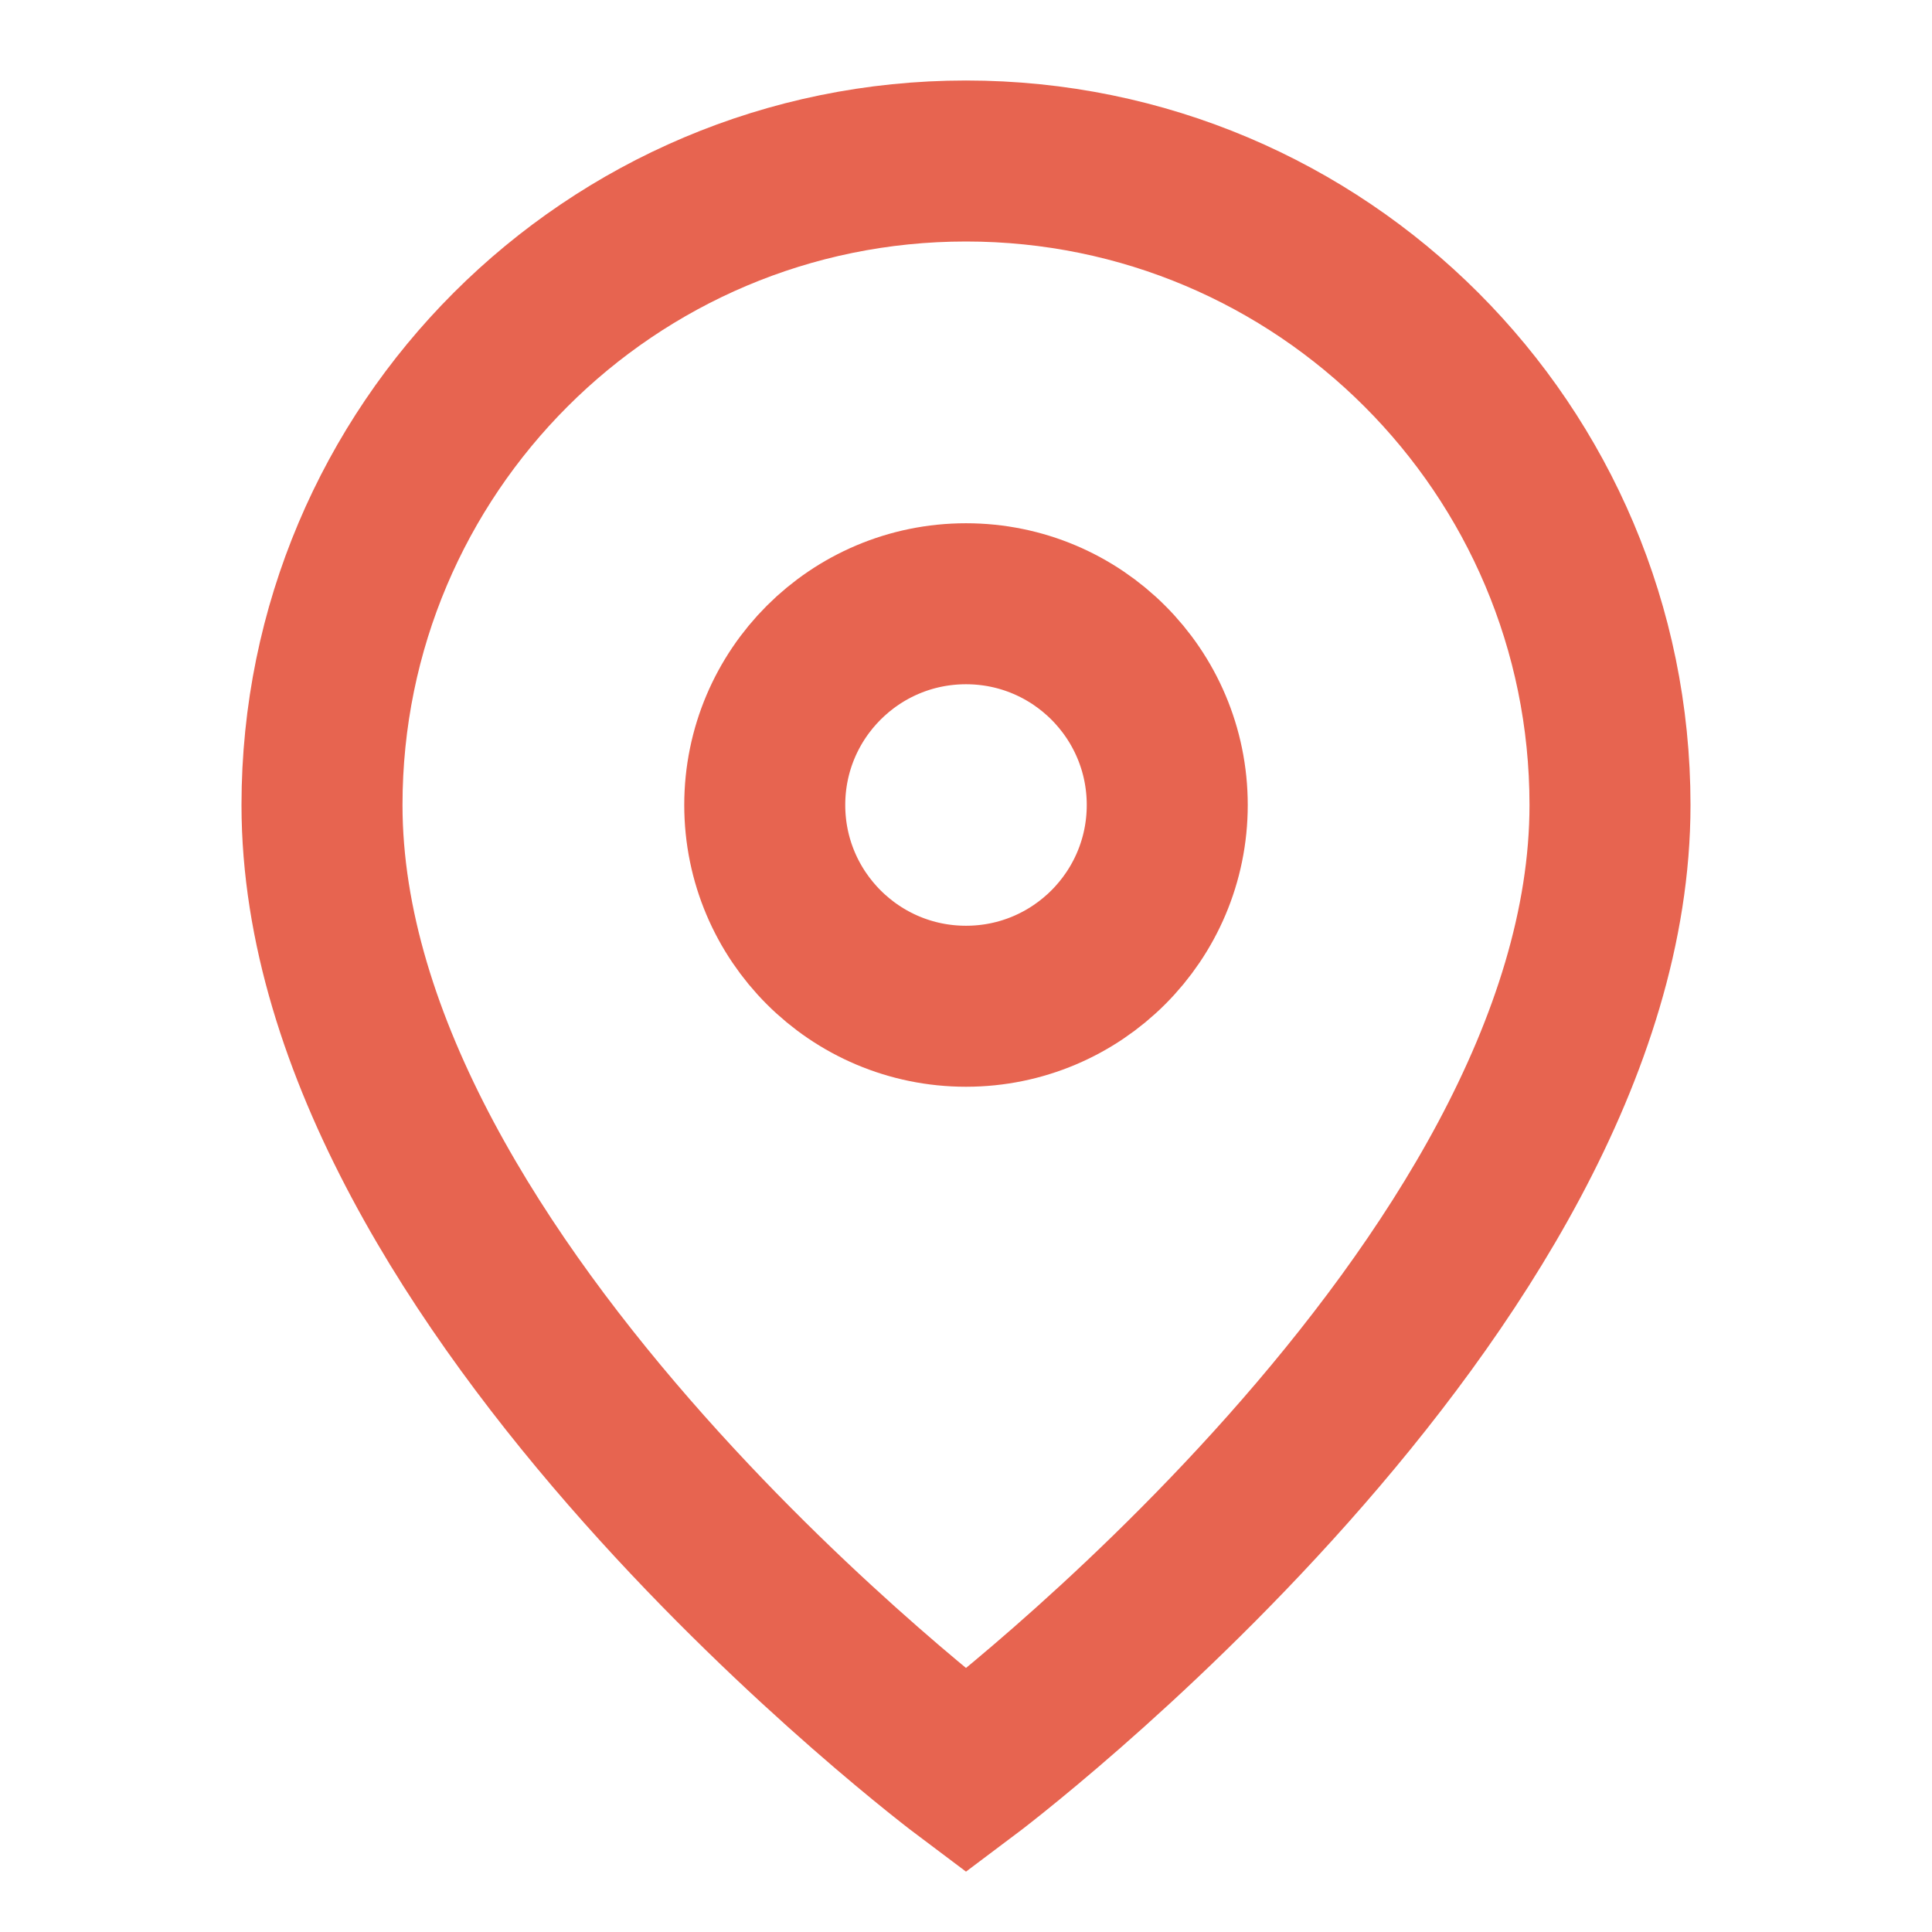
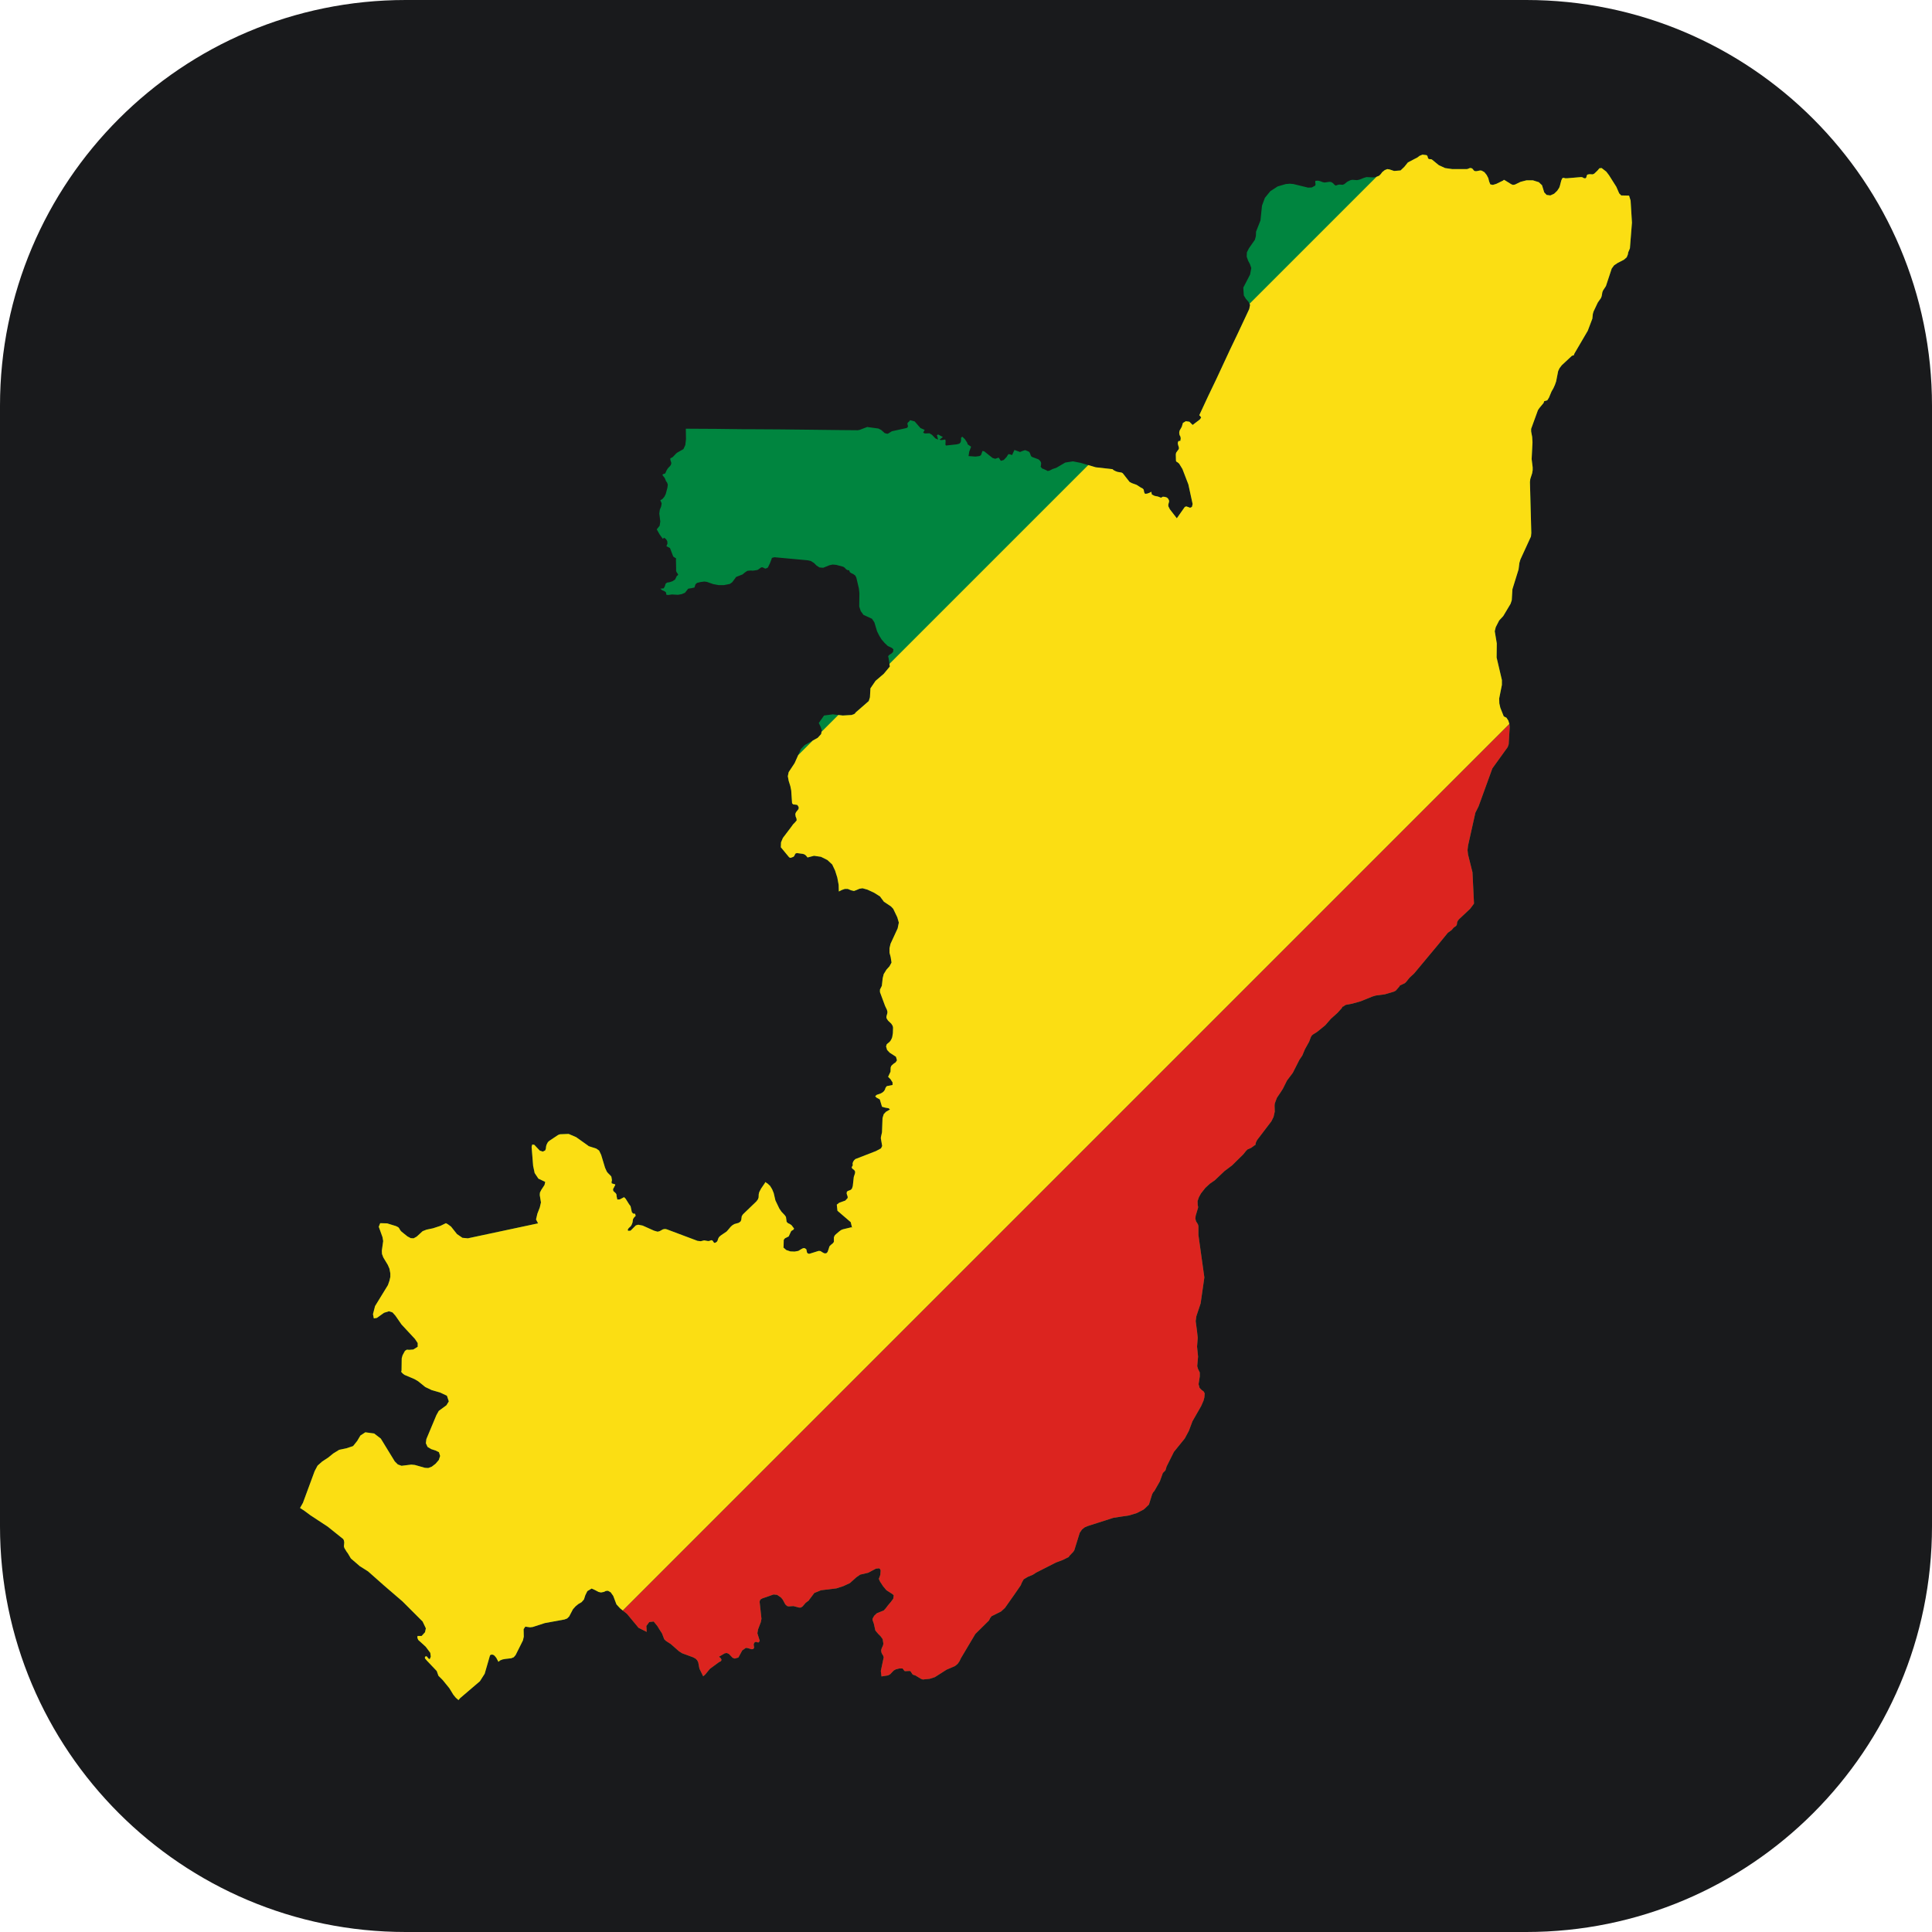
- <svg xmlns="http://www.w3.org/2000/svg" viewBox="0 0 24 24" fill="none" stroke="#e76450" stroke-width="2">
-   <path d="M20 10c0 6-8 12-8 12S4 16 4 10a8 8 0 1 1 16 0Z" />
-   <circle cx="12" cy="10" r="2.5" />
+ <svg xmlns="http://www.w3.org/2000/svg" xmlns:xlink="http://www.w3.org/1999/xlink" viewBox="0 0 1000 1000">
+   <defs>
+     <clipPath id="country">
+       <path d="M890 69.6l0.9 2.9 0.8 13-1.2 15.1-1 2.4-0.2 1.2-0.7 1.7-1.6 1.4-3.7 1.9-2.1 1.4-1.4 1.9-3.4 10.3-1.7 2.6-0.4 1-0.4 2.3-0.4 1.1-1.9 2.7-2.5 5.3-0.4 1.4-0.3 2.8-2.7 7.1-7.9 13.5-0.3 0.9-1.1 0.3-6 5.6-1.3 1.7-0.8 1.7-1.2 6.1-0.7 2-0.9 2-1.1 1.9-1.5 3.6-1 1.6-1.8 0.5-0.4 1.1-2.5 3-0.8 1.2-4 11 0 1.5 0.6 3.2 0.2 3.2-0.5 9.9 0.6 4.8 0 1.7-0.3 1.8-1.1 3.4-0.2 1.8 0.8 29.9-0.2 2.1-6.2 13.5-0.6 2-0.5 3.9-3.6 11.6-0.4 6.5-0.7 2.1-4.3 7.2-2.4 2.6-2 3.9-0.6 2.4 1.2 7.2-0.1 8.3 3.1 13.2 0 2.9-1.6 8 0.1 2.9 0.6 2.6 2 5 1.6 0.8 1.1 1.7 0.6 2 0.2 1.8-0.6 10.1-0.6 1.7-9 12.5-8.1 22.3-1.9 3.8-4.3 19.3-0.3 2.7 0.3 2.6 2.6 10.4 0.9 18.4-0.8 1.1-1.5 2-6.6 6.2-0.6 0.8-0.4 0.8-0.2 1.5-0.2 0.4-0.3 0.4-1.3 0.9-1.3 1.5-2.2 1.6-5.8 7.1-14 16.8-2.7 2.5-2.1 2.6-0.8 0.7-2.8 1.3-0.3 0.6-2.1 2.4-1.1 0.6-5.4 1.6-5.3 0.7-2 0.6-6.9 2.8-5 1.4-3.3 0.6-0.7 0.2-1.1 0.8-0.6 0.2-0.3 0.7-2.5 2.8-4 3.6-3.3 3.8-4.8 3.9-2.4 1.5-0.7 0.6-0.5 0.8-1.1 2.9-2.4 4.3-1.6 3.8-1.7 2.5-3.9 7.7-3.4 4.5-2.4 4.8-1.4 2.2-2.1 3.1-0.7 1.8-0.6 1.7-0.1 1.2 0.1 3.5-0.7 3.1-1.3 2.6-8.3 10.9-0.2 0.3-0.6 1.3-0.3 1.4-0.6 0.3-1.9 1.4-1.6 0.7-0.5 0.2-0.9 0.9-1.6 2-6.6 6.5-4.4 3.3-5.8 5.5-2.9 2-2.6 2.4-2.6 3.3-1.2 2.2-0.8 2.3 0.1 2.4 0.2 0.8 0 0.7-1.4 4.7-0.2 1.7 0.4 1.6 0.9 1.4 0.3 0.6 0.2 0.9 0 5.1 3.5 25-2.2 15.3-2.5 7.5-0.2 1.4-0.2 1.5 0.8 6.1 0.4 3.7-0.4 5.2 0.6 5.9-0.5 5.6 0.5 1.7 1 2 0 2.4-0.7 4.5 0.6 2.2 1.2 1.2 1.2 0.9 0.6 1.1-0.2 2.4-0.5 1.9-1.4 3.2-5.1 8.9-2.1 5.6-2.4 4.5-6.4 7.9-4.3 8.6-0.7 2.3-1.5 1.5-1.8 5-3.2 5.6-0.7 0.8-0.6 1.1-1.9 6.1-2.5 2.4-0.6 0.5-4 2.1-4.6 1.4-4.7 0.7-4.5 0.7-15 4.8-1.9 0.8-1.6 1.3-1.3 1.9-3.2 10.3-0.6 0.9-2.3 2.4-0.4 0.7-0.9 0.4-2.6 1.3-4 1.5-11.6 5.9-2 1.3-2.9 1.2-2.5 1.5-1.1 2-0.6 1.5-3.8 5.5-5.5 7.8-2.3 2.1-5.6 2.8-0.8 1.1-0.7 1.4-8 7.9-8.5 14.3-0.8 1.7-1.1 1.6-1.6 1.3-4.9 2.1-6.9 4.4-3.1 1-4 0.4-1.1-0.4-3.3-2-1.3-0.4-0.4-0.3-0.9-1.4-0.5-0.5-0.8 0-2.3 0.1-0.4-0.4-0.9-1.2-1.9 0-2 0.5-1.3 0.7-2.1 2.2-1.3 0.7-2 0.3-1.8 0.3-0.4-3.2 1.7-8.1-0.4-1.1-0.6-0.9-0.4-1-0.1-1.2 0.3-1 0.8-1.8 0.2-1-0.4-2.6-1.2-1.7-1.5-1.5-1.6-1.9-0.9-4-0.8-2.3 0.1-0.8 0.9-1.6 1.6-1.5 4-1.6 1.2-1.3 1.2-1.6 1.7-2 1.5-2 0.3-2-0.7-0.7-3.6-2.3-2-2.4-1.7-2.6-0.7-1.5 0-0.5 0.3-0.6 0.5-1.5 0.1-1.3 0.1-1.2-0.3-0.8-0.6-0.5-1.9 0.2-4.5 2.4-4.7 1.1-2.2 1.5-3.9 3.5-3.9 1.8-4 1.3-9.1 1.1-3.9 1.6-3.1 4.1-0.1 0.3-0.3 0.2-1.6 1.2-1.8 2.1-1.1 0.7-1 0-3-0.8-0.1-0.1-3 0.2-0.9-0.2-1.1-1-1.5-2.8-1-1.2-2.3-1.6-2.1-0.2-6.6 2.3-1.2 0.7-0.4 1.2 1.1 10.1-0.4 2-1.6 4.2-0.4 2.3 1.4 4.5-0.7 0.9-0.8-0.1-0.8-0.3-0.9 0.5-0.4 1.1 0.3 1.9-0.6 0.8-0.9 0.1-2.4-0.7-1-0.1-2.1 1.5-2.3 4.2-1.2 0.3-0.9 0.3-1.3-0.5-2.1-2.2-1.3-0.6-1.2 0.2-3.4 2 1.1 0.9 0.4 0.9-0.3 0.8-1.2 0.6-5.3 3.9-2.9 3.5-1.1 0.9-2.2-4.5-0.7-3.7-0.6-1.2-1-1-1.5-0.8-6.3-2.3-1.9-1.2-4.9-4.3-2.8-1.8-1-1-1.3-3.4-1.8-2.8-0.9-1.5-2.2-2.7-2.6 0.3-1.7 2.3 0.2 3.5-4.8-2.4-6.8-8.2-4.1-3.3-2.1-2.3-1.9-5-1.5-2.1-1.6-0.9-1.2 0.1-1.3 0.6-1.6 0.3-1.4-0.3-1.9-1-0.8-0.4-1.4-0.6-2.5 1.5-1.2 2.4-0.8 2.5-1.4 1.6-1.9 1.1-1.7 1.4-1.5 1.7-2.2 4.2-1.2 1.2-1.6 0.6-11.5 2.1-7.1 2.3-1.6 0.2-2.8-0.4-1 1.5 0.1 4.4-0.5 2.2-4.3 8.6-1.1 1.3-1.5 0.6-3.5 0.4-1.6 0.3-1.5 0.6-0.9 0.8-1.3-2.4-1-1.2-0.9-0.6-1.3 0-0.5 0.5-3.1 10.7-2.8 4.4-11.7 10-0.9 1.1-1.6-1.4-1.4-1.7-2.4-3.9-3.9-4.8-2.5-2.5-1-2.8-5.8-6.1-1.1-1.3-0.1-0.6 0.5-0.7 0.6 0.1 1.4 1.6 0.5-0.2 0.5-1.3-0.3-2.2-2.7-3.6-4.4-4-0.5-1.3 0.1-1 2.4 0 2-2.2 0.5-2.3-1.9-4-11.8-11.8-10.8-9.3-9.5-8.4-4.9-3.1-5.2-4.5-1.9-3.2-0.5-0.6-1.4-2.3-0.3-1 0.2-2.3-0.2-1.2-0.4-0.8-9.1-7.3-10.2-6.7-3.5-2.6-2.6-1.7 1.7-3 6.9-18.7 1.7-3.2 2.7-2.4 3.5-2.3 3.1-2.5 3.4-2.1 4.3-0.9 3.9-1.3 2.4-3 1.9-3.2 2.9-1.9 5.2 0.7 3.9 3 8.2 13.4 1.8 1.8 2.2 0.8 5.7-0.7 2.1 0.2 6 1.7 1.9 0.1 0.3-0.1 1.8-0.7 2.2-1.7 1.9-2.2 0.8-2.4-0.7-2.2-2-1-2.5-0.8-2.2-1.3-1-2.2 0.3-2.4 5.9-14.1 1.4-2.5 4.5-3.3 1.4-2.3-1.1-3.3-4-1.9-4.9-1.4-3.8-1.8-4.2-3.4-2.2-1.3-5.9-2.5-0.8-0.6-0.9-0.9-0.2-0.4 0.2-0.6 0.1-7.2 0.5-1.8 1.4-2.6 1.1-0.7 1.4 0.1 2.4-0.2 2.6-1.6 0-2.2-1.6-2.4-7.9-8.5-3.6-5.2-1.7-1.9-2.1-0.7-2.9 0.9-4.2 3-1.8 0.3-0.5-2.5 1-3.9 0.2-0.8 7.6-12.4 0.9-2.6 0.5-2.2 0-2.1-0.5-2.7-1-2.3-2.6-4.3-0.8-2.1-0.1-1.9 0.8-5.7-0.4-2.3-2.2-6.1 0.8-2 0.2-0.1 3.9 0.1 5.2 1.6 1.4 0.7 0.7 0.9 0.4 0.8 0.8 0.9 3.5 2.8 1.9 1 1.7 0.1 1.8-1 3.5-3.2 2.3-0.9 3.8-0.8 4.3-1.4 3.3-1.6 1.1 0.6 1.9 1.4 3.5 4.4 3.2 2.2 3.2 0.3 41.3-8.8-1.2-2.3 0.8-3.4 1.4-3.6 0.7-3-0.7-4.3 0.1-1.5 0.8-1.6 1.9-2.9 0.4-1.8-4-1.9-2.2-3.3-0.9-4.2-0.9-11.2 0.4-1.4 1.2 0.2 1.2 1.3 2 2.1 1.8 0.6 1.4-0.7 0.4-1.1 0.1-1.1 0.2-0.9 0.6-1.3 0.5-0.7 0.7-0.6 5.1-3.4 1.1-0.4 5.1-0.2 4.4 1.9 6.9 4.9 0.5 0.4 4.4 1.4 1.7 1.2 1.2 2.5 2.3 7.6 1 2.2 0.6 0.8 1.6 1.6 0.5 0.6 0.4 2.4-0.2 0 0 0.5-0.1 0.6 0.2 0.5 2 0.6-0.1 0.6-0.4 0.6-0.2 0.5-0.5 0.8-0.1 0.7 0.2 0.7 1.4 1.3 0.4 0.7 0.1 1.1 0.4 1.9 1.5-0.1 2.5-1.3 0.9 0.9 2 3.2 0.9 1.2 0.6 2.8 0.2 0.8 0.8 0.8 0.6 0 0.5 0.1 0.3 1.2-0.9 0.9-0.6 0.9-0.2 1-0.1 0.9-0.3 0.9-0.4 0.9-0.5 0.7-1.1 1-0.6 1 0.3 0.6 1.4-0.1 1.2-1.2 1.9-1.9 1.4-0.4 2.6 0.5 6.7 3 2.1 0.6 1.2-0.3 2-1.1 1.2-0.2 1 0.2 18.1 6.8 1.9 0.2 2-0.5 2.2 0.4 0.6 0 1.4-0.5 0.7 0.2 0.9 1.3 0.5 0.1 1.1-0.6 0.5-0.8 0.3-1 0.5-1 1.1-1 3.4-2.3 0.8-0.9 1.6-1.9 1-0.9 1.2-0.7 2.5-0.7 1.1-0.8 0.4-0.9 0.3-2.2 0.7-1.1 7.9-7.6 0.9-1.2 0.4-1.1 0.1-2 0.3-1.2 1.1-2.1 2.2-3.2 0.2-0.6 0.3 0.2 1.1 0.7 1.5 1.4 1.2 2 0.9 2.2 1 4.3 2.3 4.8 1.3 1.9 1.9 2 0.7 1 0.4 2.9 0.8 0.8 1.1 0.5 1 0.7 1.5 2-0.5 0.7-1.2 0.7-1.5 3.2-2.2 1.1-0.7 0.9-0.1 4-0.1 0.5 1.7 1.5 2.4 0.8 2.5 0.1 2.2-0.4 1.8-1.1 1-0.5 1 0 0.9 0.7 0.4 1.9 0.6 0.6 0.8 0.1 4.8-1.5 0.7-0.2 1 0.1 1.6 1 1 0.4 1-0.2 0.6-0.7 0.5-1.4 0.6-1.9 0.9-0.9 1-0.8 0.7-0.9 0-2.7 0.5-1.1 0.8-0.8 2-1.7 1-0.7 1-0.4 5-1.2 0.4 0.3-0.8-3.3-7.8-6.7-0.4-3.6 1.4-1.1 3.6-1.3 1.4-1.5 0-0.8-0.6-1.8 0.1-1 0.5-0.5 1.8-0.7 0.7-0.7 0.5-1.5 0.6-5.4 0.7-2.1 0.1-1-0.5-0.9-0.8-0.6-0.6-0.6-0.1-0.6 0.6-1-0.1-1.2 0.3-0.9 0.5-0.8 0.8-0.8 12.1-4.7 0.2-0.1 2.8-1.5 0.7-1.4-0.8-4.6 0.1-0.8 0.6-2.7 0.3-8.3 0.7-2.3 1.3-1.4 2.4-1.4-0.8-0.7-2.2-0.4-1.7-0.5-1.3-4.3-2-1.1-0.7-0.8 0.9-0.8 2.1-0.7 1-0.5 1-0.8 0.7-1 0.4-1.2 0.7-0.9 3.4-0.7 0-1.5-1.2-1.9-1.4-1.4 1.4-3 0.1-2.5 0.4-1 1.2-1.1 1.3-0.9 0.8-1.2-0.6-2.1-3.7-2.4-1.5-1.6-0.6-2 0.3-1.2 0.7-0.7 0.9-0.7 0.7-0.8 0.6-1.1 0.4-1 0.4-2.4 0.1-3.2-0.2-1-0.8-1.3-1.8-1.7-0.4-0.5-0.7-1.2 0-0.9 0.5-1.8 0.1-0.9-0.3-1.2-1.1-2.3-3-8.1 0-1.5 1.1-2.2 0.5-4.5 0.6-2.4 1.6-2.6 1.8-2 1.2-2.2-0.5-3.2-0.7-2.6 0-2.6 0.6-2.6 4.2-9.1 0.7-3.4-0.9-3.1-2.4-5-1.3-1.4-4.2-2.8-2.3-3.1-3.5-2.2-3.9-1.8-2.9-0.8-1.8 0.3-1.6 0.7-1.6 0.6-1.7-0.4-1.9-0.8-1.8 0-1.7 0.6-1.8 0.9-0.1-3.9-0.8-4.3-1.3-4.1-1.7-3.6-2.8-2.6-3.8-1.9-4.1-0.6-3.8 1-0.8-1-0.8-0.7-1-0.4-3.7-0.5-0.8 0.3-0.4 0.7-0.3 0.7-0.5 0.5-1.3 0.5-0.7 0.1-0.6-0.4-4.8-5.8 0.1-2.9 1.1-2.6 4.7-6.2 1.3-1.8 1-1 1.1-1.3-0.1-1.1-0.5-1.2-0.2-1.5 0.4-1 1.5-1.9 0.1-1.1-0.8-1.3-1.2-0.2-1.2-0.1-0.7-0.7-0.5-7.5-0.5-2.5-1-3.2-0.5-2.7 0.5-2.4 3.5-5.3 3.7-8.3 2.2-2.3 7.7-4.3 2-2.2 0.4-2.2-0.7-2.1-1.1-2.2 3.1-4.4 5.2-0.7 5.8 0.7 5.2-0.3 1.4-0.5 0.6-0.4 0.4-0.6 7.7-6.7 0.7-2.2 0.3-5.3 3-4.4 4.8-4.1 3.6-4.3-0.7-4.8-0.3-1.3 0.7-0.8 1.3-0.8 0.9-0.9 0.2-1.5-0.8-0.8-2.5-1.2-1.9-1.8-1.8-2.1-1.4-2.3-1.2-2.4-1.6-5.3-1.4-2.1-5-2.3-1.6-2.2-0.9-2.7 0.1-7.8-0.3-2.8-1.5-6.4-0.6-1.2-1.2-0.9-1.1-0.5-0.9-0.6-0.2-0.5-0.2-0.6-1.2-0.2-0.8-0.6-0.6-0.7-0.9-0.6-4.1-1.1-2.1-0.2-1.9 0.4-3.7 1.5-2.2-0.2-1.7-1.1-1.5-1.5-1.9-1.2-1.8-0.4-19.6-1.8-1.5 0.4-0.1 0.5-1 2.6-1.2 2.5-0.4 0.3-1.1 0.4-0.3-0.1-1.2-0.6-0.6-0.1-0.7 0.3-1.2 0.9-0.7 0.4-1.9 0.3-1 0.1-0.9-0.1-2.1 0.2-1.5 1-1.3 1.1-3.8 1.5-2.3 3.1-1.4 1-3.5 0.7-3.1 0-3.2-0.6-3.7-1.3-1.5-0.2-2.3 0.3-2 0.5-0.9 0.8-0.6 1.9-1.8 0.4-1.9 0.3-1.9 2.4-1.9 0.8-2.2 0.4-3.6-0.2-2.1 0.3-1.1-0.1-0.3-1.5-1-0.7-1.2-0.5-1.1-0.9 2-0.2 0.7-1.3 0.4-1.4 0.9-0.7 1.4-0.2 1.8-0.6 1.5-1 1-2.1 0.6-0.4 0.2-0.5-0.9-1.3-0.3-0.7 0-0.8 0-0.8-0.1-5 0.1-0.8-1.7-1.1-1.9-5-2.1-1.1 0.6-1.5-0.1-1.4-0.7-1.2-1.2-0.9-0.7 0.7-1.9-2.6-1.7-3 1.7-2.1 0.4-2.5-0.6-4.7 0.3-2.2 0.8-2 0.3-1.8-0.8-1.8 1.3-0.8 1.1-1.3 0.8-1.6 1-3.8 0.2-1.7-0.4-1.2-0.6-0.8-0.8-1.9-1.4-1.8 0.5-0.5 1.2-0.4 0.7-1.6 0.7-1.2 0.7-0.8 0.7-0.7 0.5-0.7 0.3-1.1-0.6-1.9 0-0.9 0.9-0.4 0.6-0.4 1.9-2 0.6-0.5 3.7-2.1 1.1-2.4 0.4-3.4-0.1-6.2 17.9 0.1 16 0.2 4.4 0 16.8 0.1 18.6 0.2 16.6 0.2 10.9 0.1 1-0.2 4.5-1.7 6.6 0.9 1.7 0.9 2 1.8 1.5 0.4 0.6-0.2 2.1-1.3 8.2-1.8 0.9-0.3 0.4-0.9-0.3-1 0-0.9 1-0.9 0.5-0.7 2.7 0.7 3.4 3.9 2.5 1.1-0.9 1.6 1 0.5 2.7-0.1 1.5 0.9 2 2.1 1.6 0.7-0.7-2.6 0.7-0.4 2.8 1.5-1.5 1.2-0.6 0.3 1 0.3 1.1-0.1 0.9-0.2 0.5 0 0.2 0.7-0.1 2.3 0.3 0.5 6.4-0.7 1.5-0.4 0.8-0.9 0.2-1.3 0-1.3 0.7-0.6 1.5 1.4 1.4 2.1 0.3 1 2 1.4-1.1 2.9-0.4 2.6 4.1 0.3 2.3-0.3 0.9-0.5 0.9-2.5 1 0.2 4.9 3.9 1.6 0.5 2-0.7 1.3 1.9 1.7-0.5 1.7-1.8 1-1.6 0.7 0 1.5 0.5 1.4-3 3.3 1.2 1.4-0.6 1.6-0.5 2.2 0.9 0.5 0.6 0.6 1.6 0.4 0.7 0.6 0.3 3.5 1.3 0.8 0.7 0.6 0.8 0.2 0.7-0.1 1.4-0.2 0.6 0.2 0.4 0.8 0.9 0.5 0.1 2.4 1.1 0 0.2 1.2-0.2 2-1 2.1-0.7 5.3-3.1 4.5-0.7 4.6 0.9 8.8 2.6 9.9 1.1 0.5 0.5 1.1 0.6 1.3 0.5 2.4 0.4 0.7 0.4 4 5.1 1.3 0.7 2.8 1 2.5 1.6 1 0.5 0.7 0.7 0.3 1.6 0.5 0.9 1.2-0.1 1.4-0.5 1.1-0.6 0.3 1.6 1.6 0.8 2 0.4 1.8 0.7 1.1-0.6 1.2 0.1 1.2 0.4 0.8 0.8 0.5 1.2-0.2 1-0.3 1 0 1.1 0.9 1.8 4.1 5.3 4.7-6.7 0.9-0.3 2.2 0.8 1.1-0.5 0.4-1.7-2.5-11.5-3.5-9.1-1.9-3.1-0.9-0.8-0.6-0.3-0.4-0.6-0.1-3.8 0.2-1 1.6-2.2 0-1-0.3-0.8-0.2-0.9-0.1-0.1 0-0.2 0-0.5 0.1-0.6 0.3-0.5 0.5-0.1 0.4 0 0.2-0.1 0.2-1.5-0.2-1-0.5-0.9-0.2-1.3 0.2-1.2 1.3-2.3 0.7-2.3 1.7-1 2.1 0.3 1.9 1.9 4.2-3.2 0.8-1.1-0.5-0.9-0.6-0.5 5.3-11.4 4.8-10 3.3-7.1 4.7-10.1 4.5-9.4 1.4-3 2.4-5.1 3-6.4 0.5-2.5-1-1.8-1.5-1.7-1.2-2-0.3-4.6 4-7.7 0.7-3.8-0.8-2.3-1.1-2.1-0.8-2.3 0.1-2.5 1.2-2.4 3.5-5 0.6-2.2 0.1-2.6 2.6-6.6 0.9-8.7 1.7-4.6 3.2-3.9 4.3-2.8 4.8-1.4 2.4-0.2 2.1 0.2 8.6 2.1 2.2-0.1 2-1.1 0.2-0.8-0.2-1.1 0.1-0.9 1.5-0.1 1 0.2 1.9 0.7 1 0.2 2.8-0.4 1.1 0.1 1.1 0.7 0.8 0.9 0.8 0.5 1.4-0.5 0.8-0.1 1.4 0.1 0.6 0 0.9-0.4 1.2-1 0.7-0.5 1.7-0.8 1-0.2 2.8 0.2 1.4-0.3 2.8-1.1 1.4-0.4 4.2 0.2 1.5-0.3 1.7-0.7 1-1 0.8-1.1 1.5-1.2 1.5-0.6 1.3 0.2 2.7 0.9 3.8-0.3 2.2-2.1 2.1-2.6 4-2.1 1.4-0.7 1.5-1.1 1.7-0.7 2.4 0.3 0.5 0.5 0.4 1.4 0.5 0.4 1.4 0.1 0.5 0.3 3.9 3.2 3.7 1.7 4.2 0.6 8.6 0 0.5-0.1 1.2-0.5 0.8 0 0.7 0.3 1 1.2 0.6 0.3 1 0 2-0.4 0.9 0.1 1.6 0.9 1.3 1.6 1 1.9 0.5 2 0.7 1.7 1.5 0.3 2-0.6 3.9-1.9 0.6-0.5 0.6 0.3 3.7 2.3 1 0.4 1.2-0.2 3.3-1.6 3.5-0.9 3.7 0 3.5 1.1 1.9 1.8 1.3 4.2 1.4 1.5 2.2 0.3 2.2-1 1.8-1.7 1.2-1.8 0.4-1.1 0.8-3.1 0.6-1.4 0.8-0.3 0.9 0.3 1.1 0 8.3-0.7 0.7 0.1 1.1 0.6 0.8 0 0.4-0.4 0.4-1.4 0.4-0.4 1.2-0.2 1.8 0.1 0.9-0.4 1.9-1.8 1.2-1.4 1.3-0.1 2.7 2.1 1.6 2.1 4.3 6.8 1.7 3.9 1.2 1.2 4.6 0.1z" />
+     </clipPath>
+     <g id="map">
+       <g clip-path="url(#country)">
+         <rect width="1000" height="1000" fill="#00853F" />
+         <path d="M-200 1000L1000 -200L1200 0L0 1200Z" fill="#FBDE13" />
+         <path d="M0 1200L1200 0V1200Z" fill="#DC241F" />
+       </g>
+     </g>
+   </defs>
+   <rect width="1000" height="1000" rx="210" fill="#191a1c" />
+   <use xlink:href="#map" transform="translate(60 40) scale(.88)" />
</svg>
